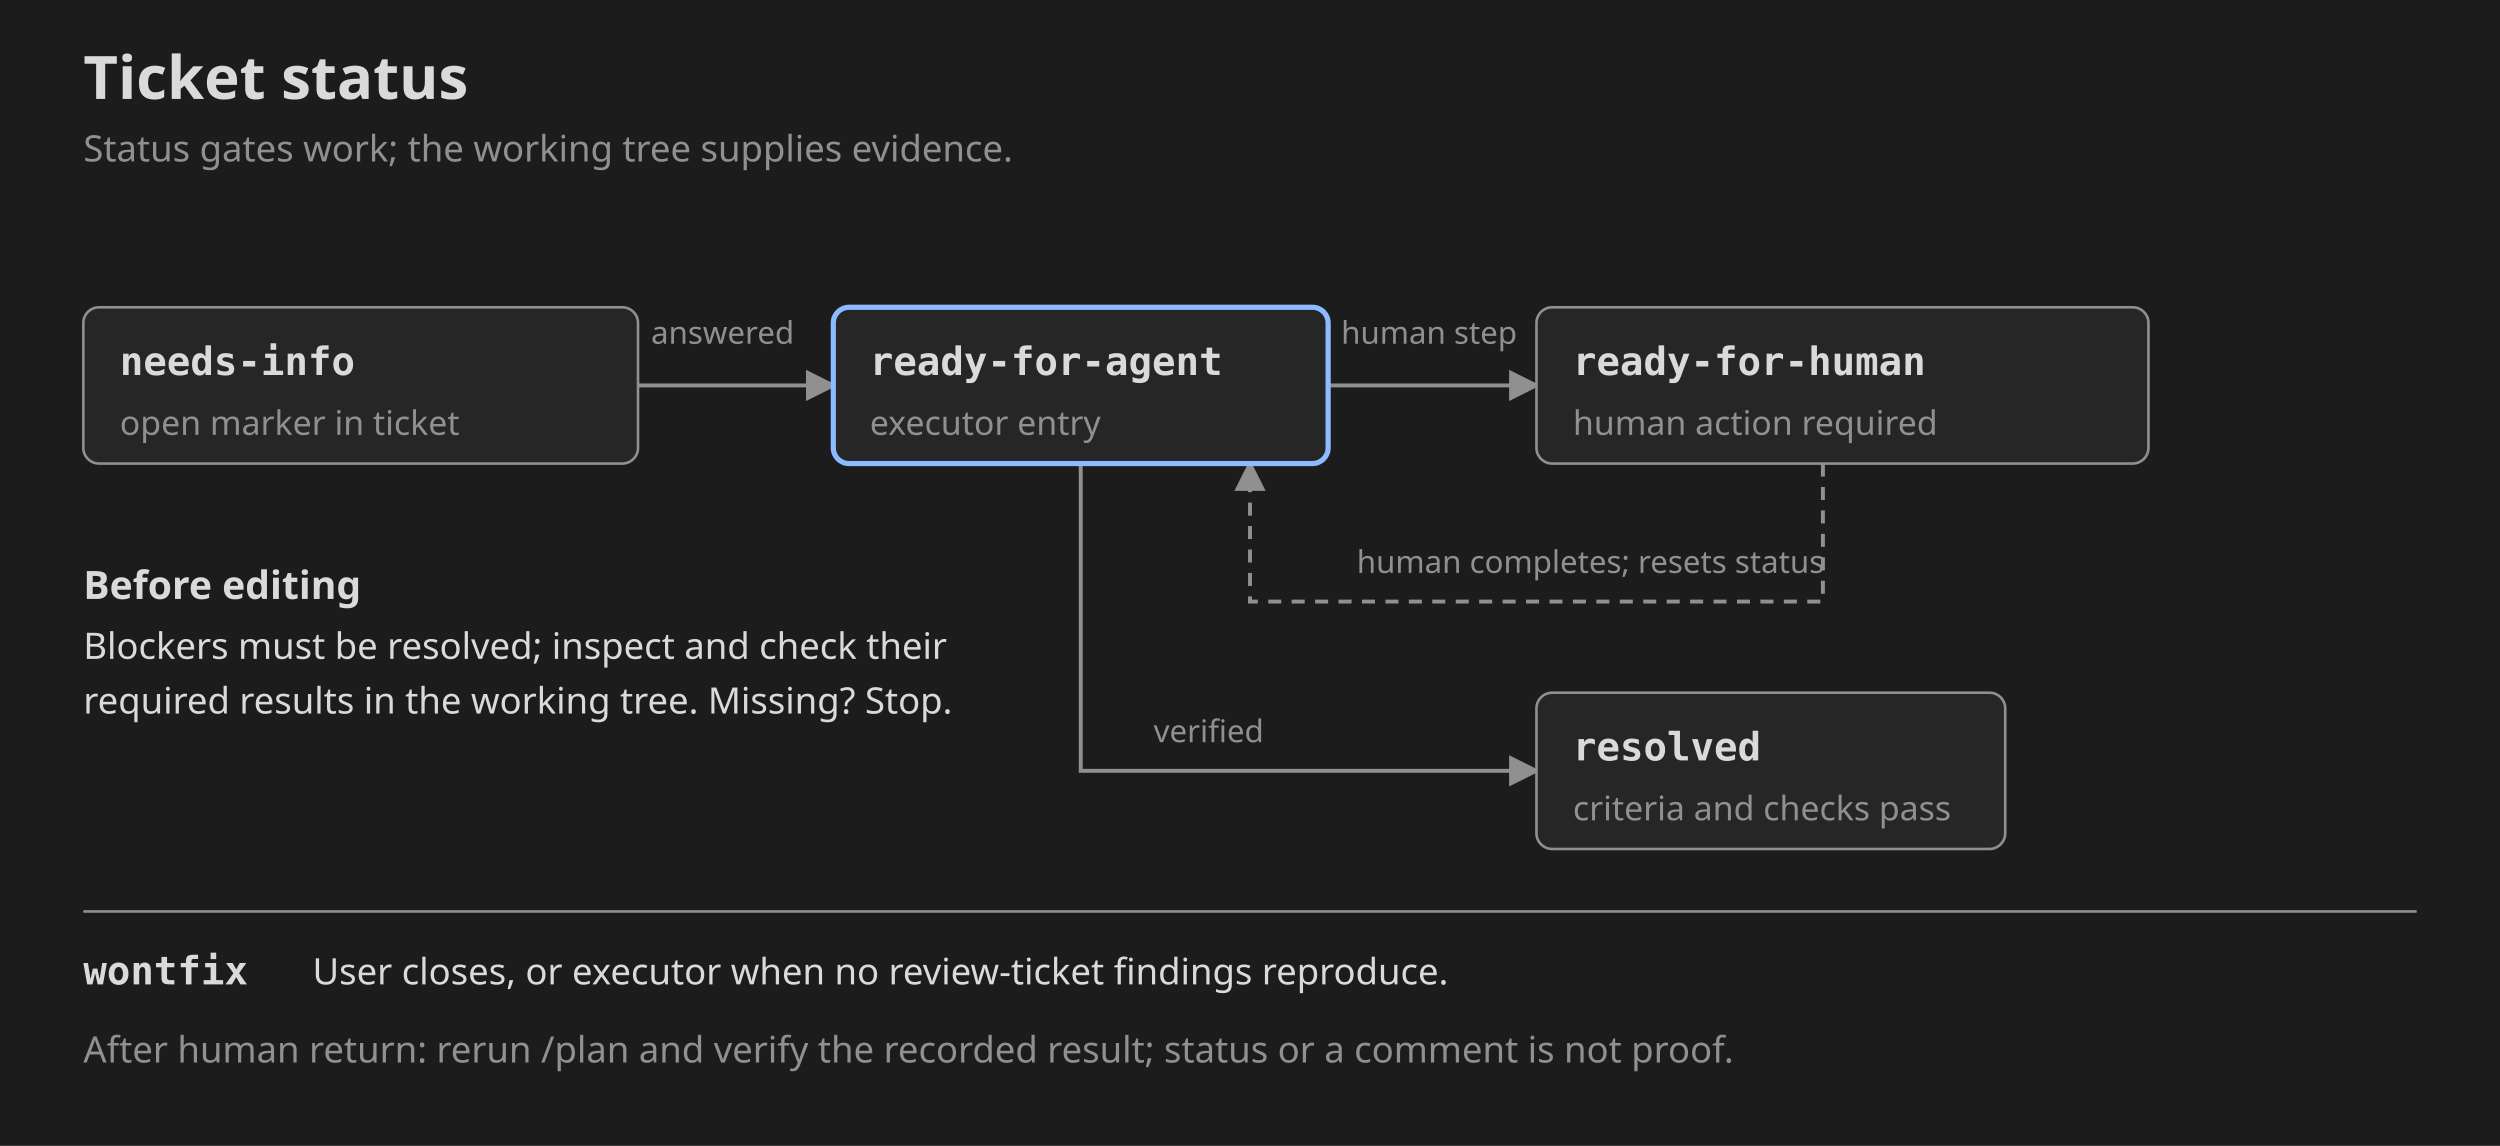
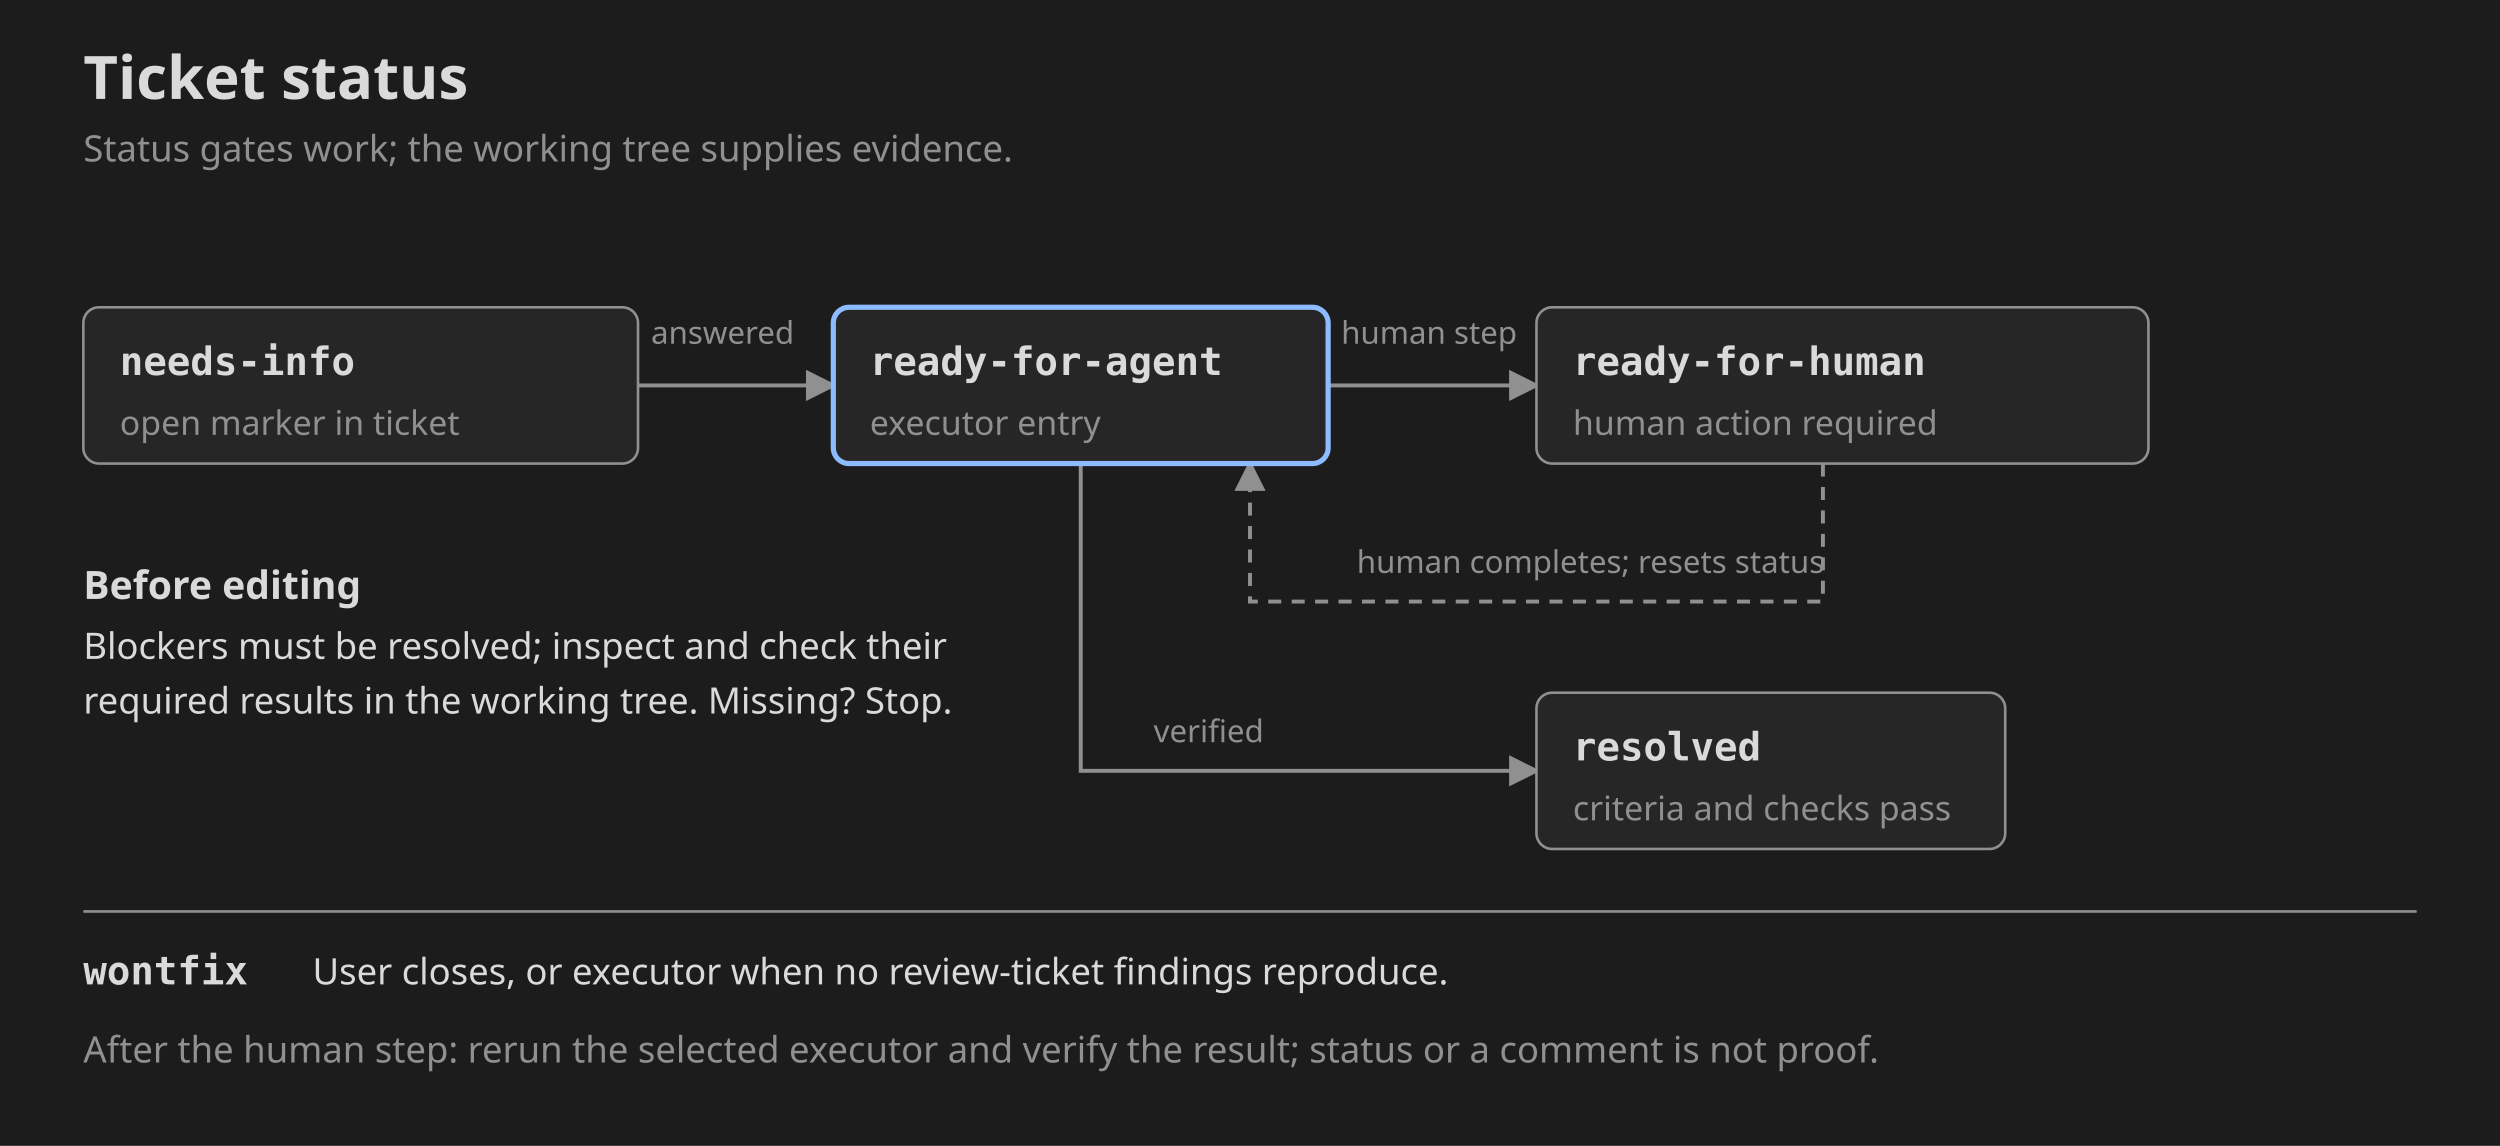
<svg xmlns="http://www.w3.org/2000/svg" viewBox="0 0 960 440" role="img" aria-labelledby="nxs-ticket-status-dark-title nxs-ticket-status-dark-desc">
  <defs>
    <marker id="nxs-ticket-status-dark-arrow" markerWidth="8" markerHeight="8" refX="7" refY="4" orient="auto">
      <path d="M0 0 L8 4 L0 8 Z" fill="#909090" />
    </marker>
  </defs>
  <rect width="960" height="440" fill="#1c1c1c" />
  <text x="32" y="38" fill="#dadada" font-family="system-ui, sans-serif" font-size="23" font-weight="600">Ticket status</text>
  <text x="32" y="62" fill="#909090" font-family="system-ui, sans-serif" font-size="14" font-weight="400">Status gates work; the working tree supplies evidence.</text>
  <path d="M245 148 H320" fill="none" stroke="#909090" stroke-width="1.5" marker-end="url(#nxs-ticket-status-dark-arrow)" />
  <path d="M510 148 H590" fill="none" stroke="#909090" stroke-width="1.5" marker-end="url(#nxs-ticket-status-dark-arrow)" />
  <path d="M700 178 V231 H480 V178" fill="none" stroke="#909090" stroke-width="1.5" stroke-dasharray="5 4" marker-end="url(#nxs-ticket-status-dark-arrow)" />
  <path d="M415 178 V296 H590" fill="none" stroke="#909090" stroke-width="1.5" marker-end="url(#nxs-ticket-status-dark-arrow)" />
  <rect x="32" y="118" width="213" height="60" rx="6" fill="#262626" stroke="#909090" stroke-width="1" />
  <text x="46" y="144" fill="#dadada" font-family="ui-monospace, monospace" font-size="15" font-weight="600">needs-info</text>
  <text x="46" y="167" fill="#909090" font-family="system-ui, sans-serif" font-size="13" font-weight="400">open marker in ticket</text>
  <rect x="320" y="118" width="190" height="60" rx="6" fill="#262626" stroke="#8dbbff" stroke-width="2" />
  <text x="334" y="144" fill="#dadada" font-family="ui-monospace, monospace" font-size="15" font-weight="600">ready-for-agent</text>
  <text x="334" y="167" fill="#909090" font-family="system-ui, sans-serif" font-size="13" font-weight="400">executor entry</text>
  <rect x="590" y="118" width="235" height="60" rx="6" fill="#262626" stroke="#909090" stroke-width="1" />
  <text x="604" y="144" fill="#dadada" font-family="ui-monospace, monospace" font-size="15" font-weight="600">ready-for-human</text>
  <text x="604" y="167" fill="#909090" font-family="system-ui, sans-serif" font-size="13" font-weight="400">human action required</text>
  <rect x="590" y="266" width="180" height="60" rx="6" fill="#262626" stroke="#909090" stroke-width="1" />
  <text x="604" y="292" fill="#dadada" font-family="ui-monospace, monospace" font-size="15" font-weight="600">resolved</text>
  <text x="604" y="315" fill="#909090" font-family="system-ui, sans-serif" font-size="13" font-weight="400">criteria and checks pass</text>
  <text x="250" y="132" fill="#909090" font-family="system-ui, sans-serif" font-size="12" font-weight="400">answered</text>
  <text x="515" y="132" fill="#909090" font-family="system-ui, sans-serif" font-size="12" font-weight="400">human step</text>
  <text x="521" y="220" fill="#909090" font-family="system-ui, sans-serif" font-size="12" font-weight="400">human completes; resets status</text>
  <text x="443" y="285" fill="#909090" font-family="system-ui, sans-serif" font-size="12" font-weight="400">verified</text>
  <text x="32" y="230" fill="#dadada" font-family="system-ui, sans-serif" font-size="15" font-weight="600">Before editing</text>
  <text x="32" y="253" fill="#dadada" font-family="system-ui, sans-serif" font-size="14" font-weight="400">Blockers must be resolved; inspect and check their</text>
  <text x="32" y="274" fill="#dadada" font-family="system-ui, sans-serif" font-size="14" font-weight="400">required results in the working tree. Missing? Stop.</text>
  <path d="M32 350 H928" stroke="#909090" stroke-width="1" />
  <text x="32" y="378" fill="#dadada" font-family="ui-monospace, monospace" font-size="15" font-weight="600">wontfix</text>
  <text x="120" y="378" fill="#dadada" font-family="system-ui, sans-serif" font-size="14" font-weight="400">User closes, or executor when no review-ticket findings reproduce.</text>
-   <text x="32" y="408" fill="#909090" font-family="system-ui, sans-serif" font-size="14" font-weight="400">After human return: rerun /plan and verify the recorded result; status or a comment is not proof.</text>
+   <text x="32" y="408" fill="#909090" font-family="system-ui, sans-serif" font-size="14" font-weight="400">After the human step: rerun the selected executor and verify the result; status or a comment is not proof.</text>
</svg>
